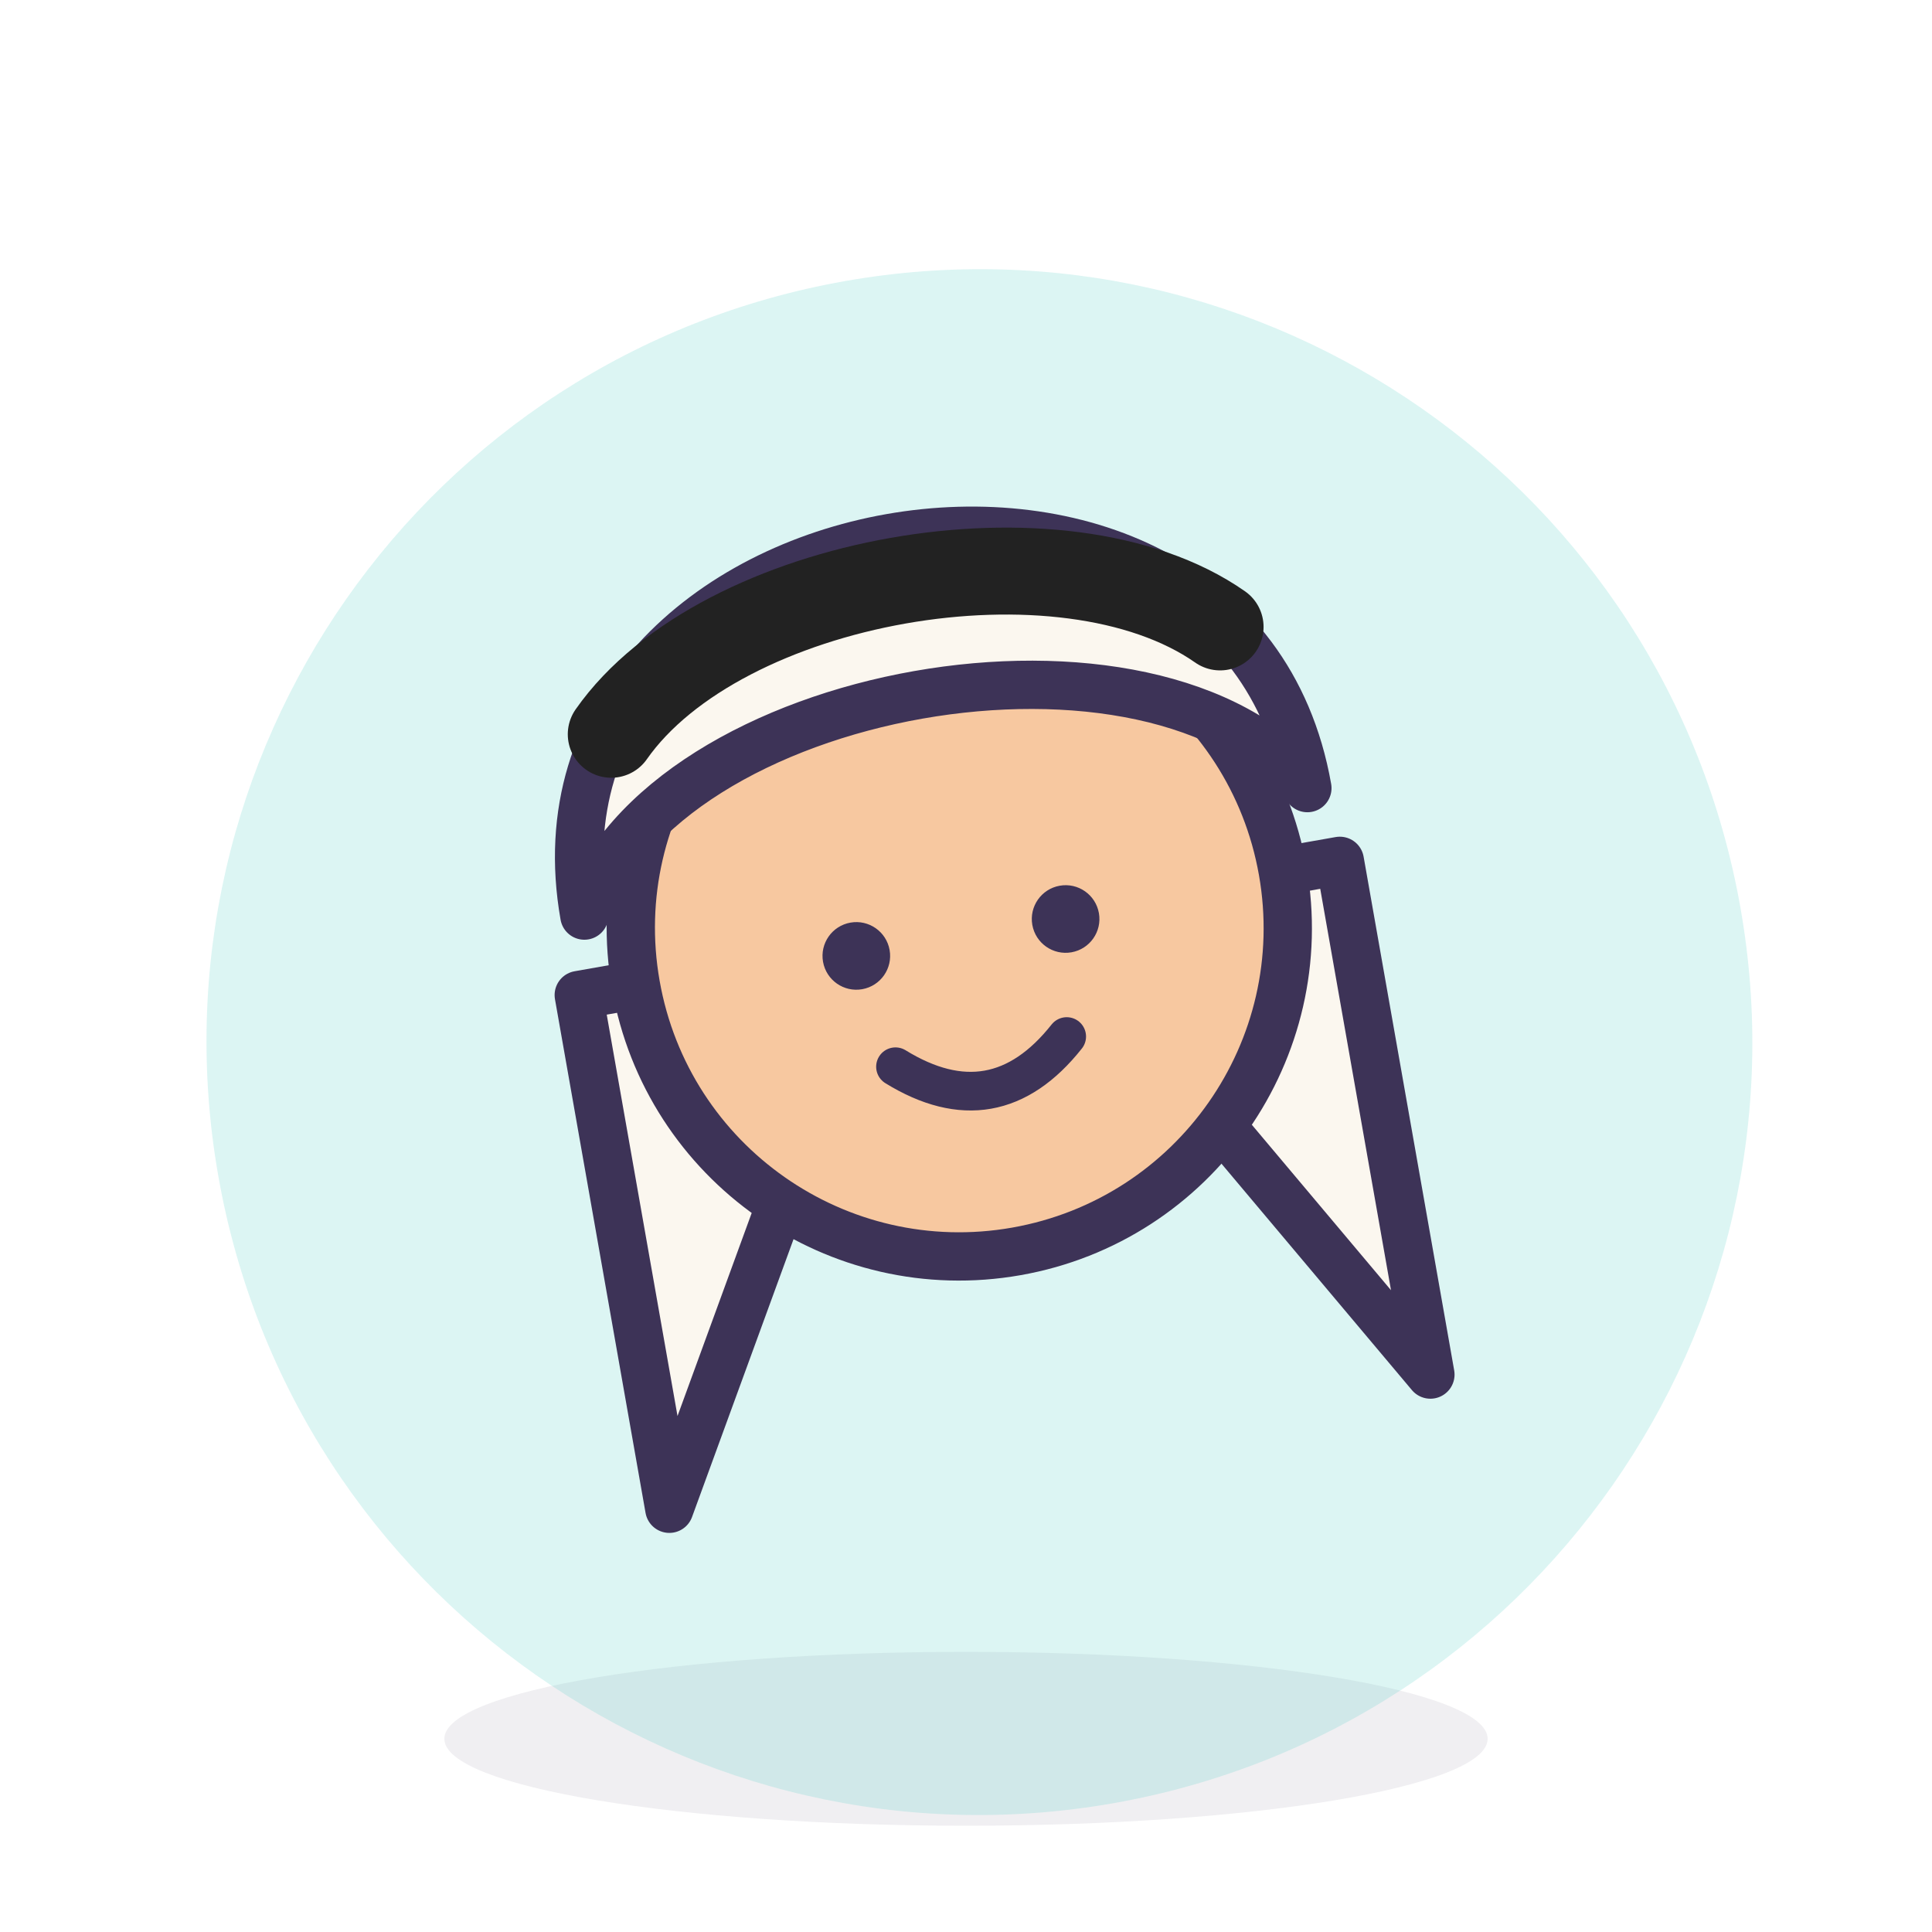
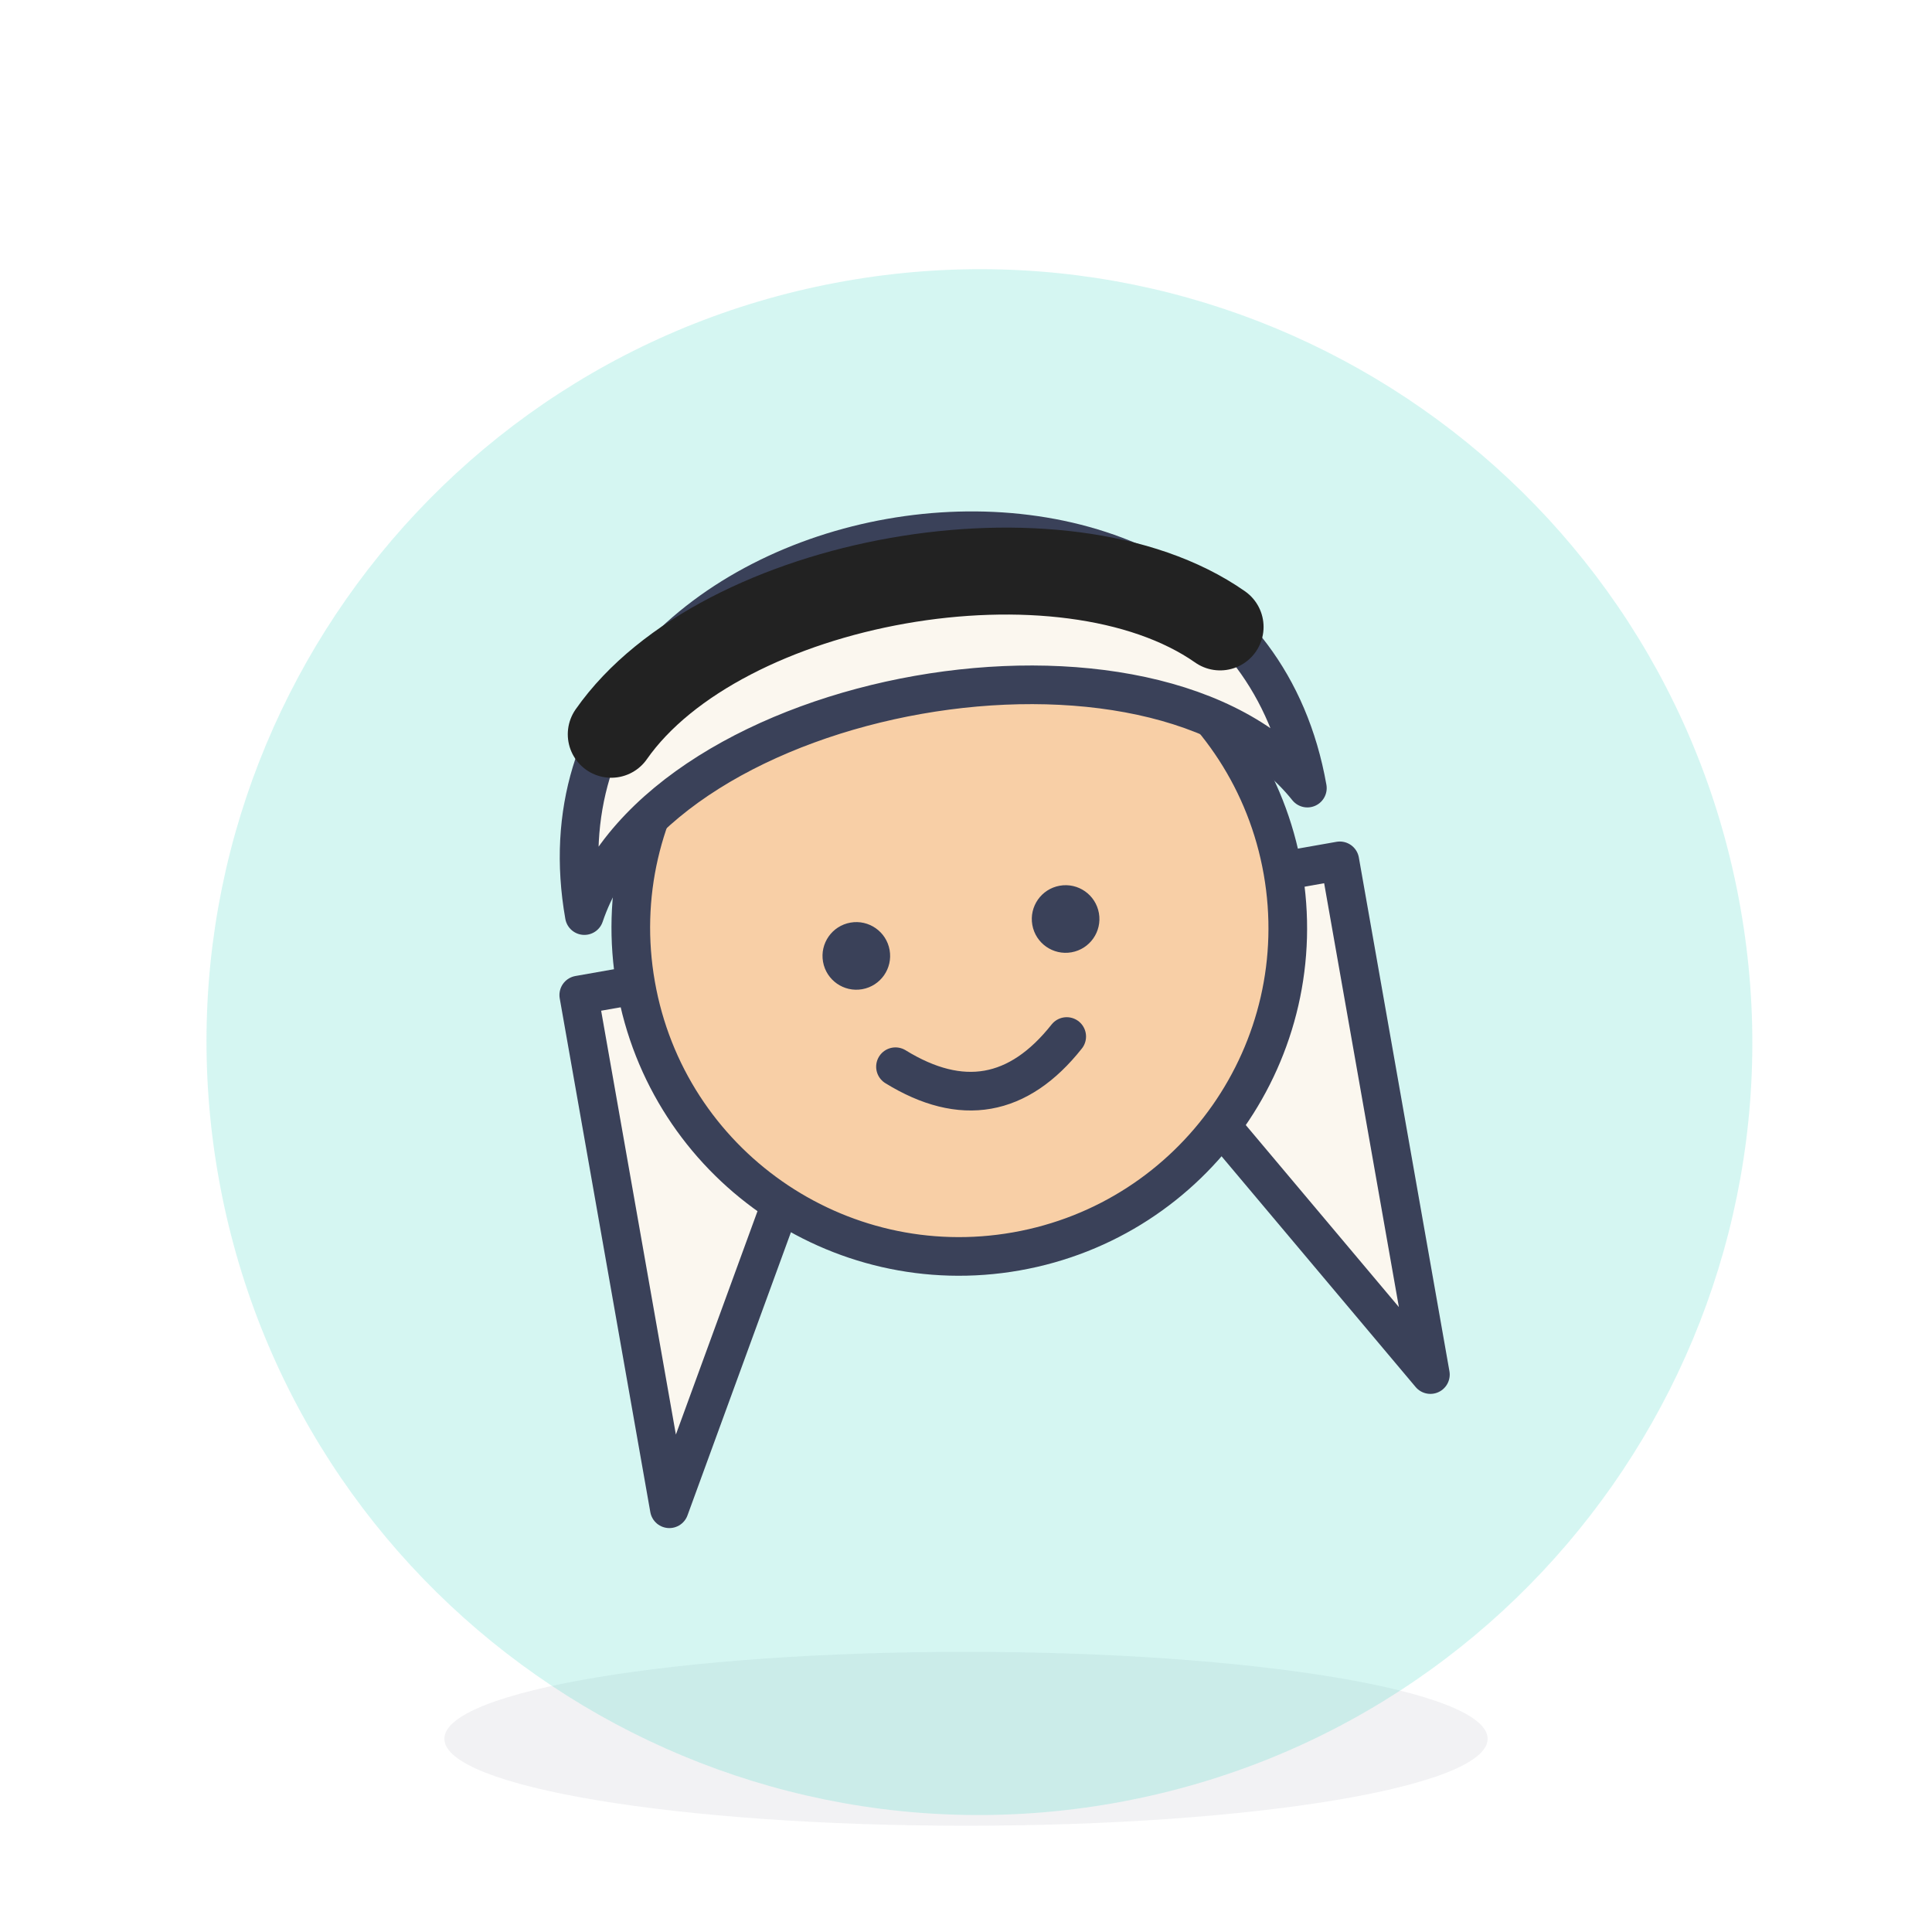
<svg xmlns="http://www.w3.org/2000/svg" viewBox="0 0 200 200" role="img">
-   <ellipse cx="100" cy="180" rx="54" ry="9" fill="#3d3357" opacity="0.08" />
+   <ellipse cx="100" cy="180" rx="54" ry="9" fill="#3a4159" opacity="0.07" />
  <g transform="rotate(-10 100 100)">
-     <circle cx="100" cy="108" r="80" fill="#4ecdc4" opacity="0.2" />
-     <path d="M60 96 L60 150 L82 112 L118 112 L140 150 L140 96 Z" fill="#fbf7ef" stroke="#3d3357" stroke-width="5" stroke-linecap="round" stroke-linejoin="round" />
-     <circle cx="100" cy="96" r="34" fill="#f7c8a0" stroke="#3d3357" stroke-width="5" stroke-linecap="round" stroke-linejoin="round" />
-     <path d="M62 88 C62 44 138 44 138 88 C126 66 74 66 62 88 Z" fill="#fbf7ef" stroke="#3d3357" stroke-width="5" stroke-linecap="round" stroke-linejoin="round" />
+     <circle cx="100" cy="108" r="80" fill="#2dd4bf" opacity="0.2" />
+     <path d="M60 96 L60 150 L82 112 L118 112 L140 150 L140 96 Z" fill="#fbf7ef" stroke="#3a4159" stroke-width="4" stroke-linecap="round" stroke-linejoin="round" />
+     <circle cx="100" cy="96" r="34" fill="#f8cfa6" stroke="#3a4159" stroke-width="4" stroke-linecap="round" stroke-linejoin="round" />
+     <path d="M62 88 C62 44 138 44 138 88 C126 66 74 66 62 88 Z" fill="#fbf7ef" stroke="#3a4159" stroke-width="4" stroke-linecap="round" stroke-linejoin="round" />
    <path d="M68 70 C82 56 118 56 132 70" stroke="#222" stroke-width="9" fill="none" stroke-linecap="round" />
-     <circle cx="89" cy="97" r="3.5" fill="#3d3357" />
-     <circle cx="111" cy="97" r="3.5" fill="#3d3357" />
-     <path d="M91 109 Q100 117 109 109" stroke="#3d3357" stroke-width="4" fill="none" stroke-linecap="round" />
+     <circle cx="89" cy="97" r="3.5" fill="#3a4159" />
+     <circle cx="111" cy="97" r="3.5" fill="#3a4159" />
+     <path d="M91 109 Q100 117 109 109" stroke="#3a4159" stroke-width="4" fill="none" stroke-linecap="round" />
  </g>
</svg>
